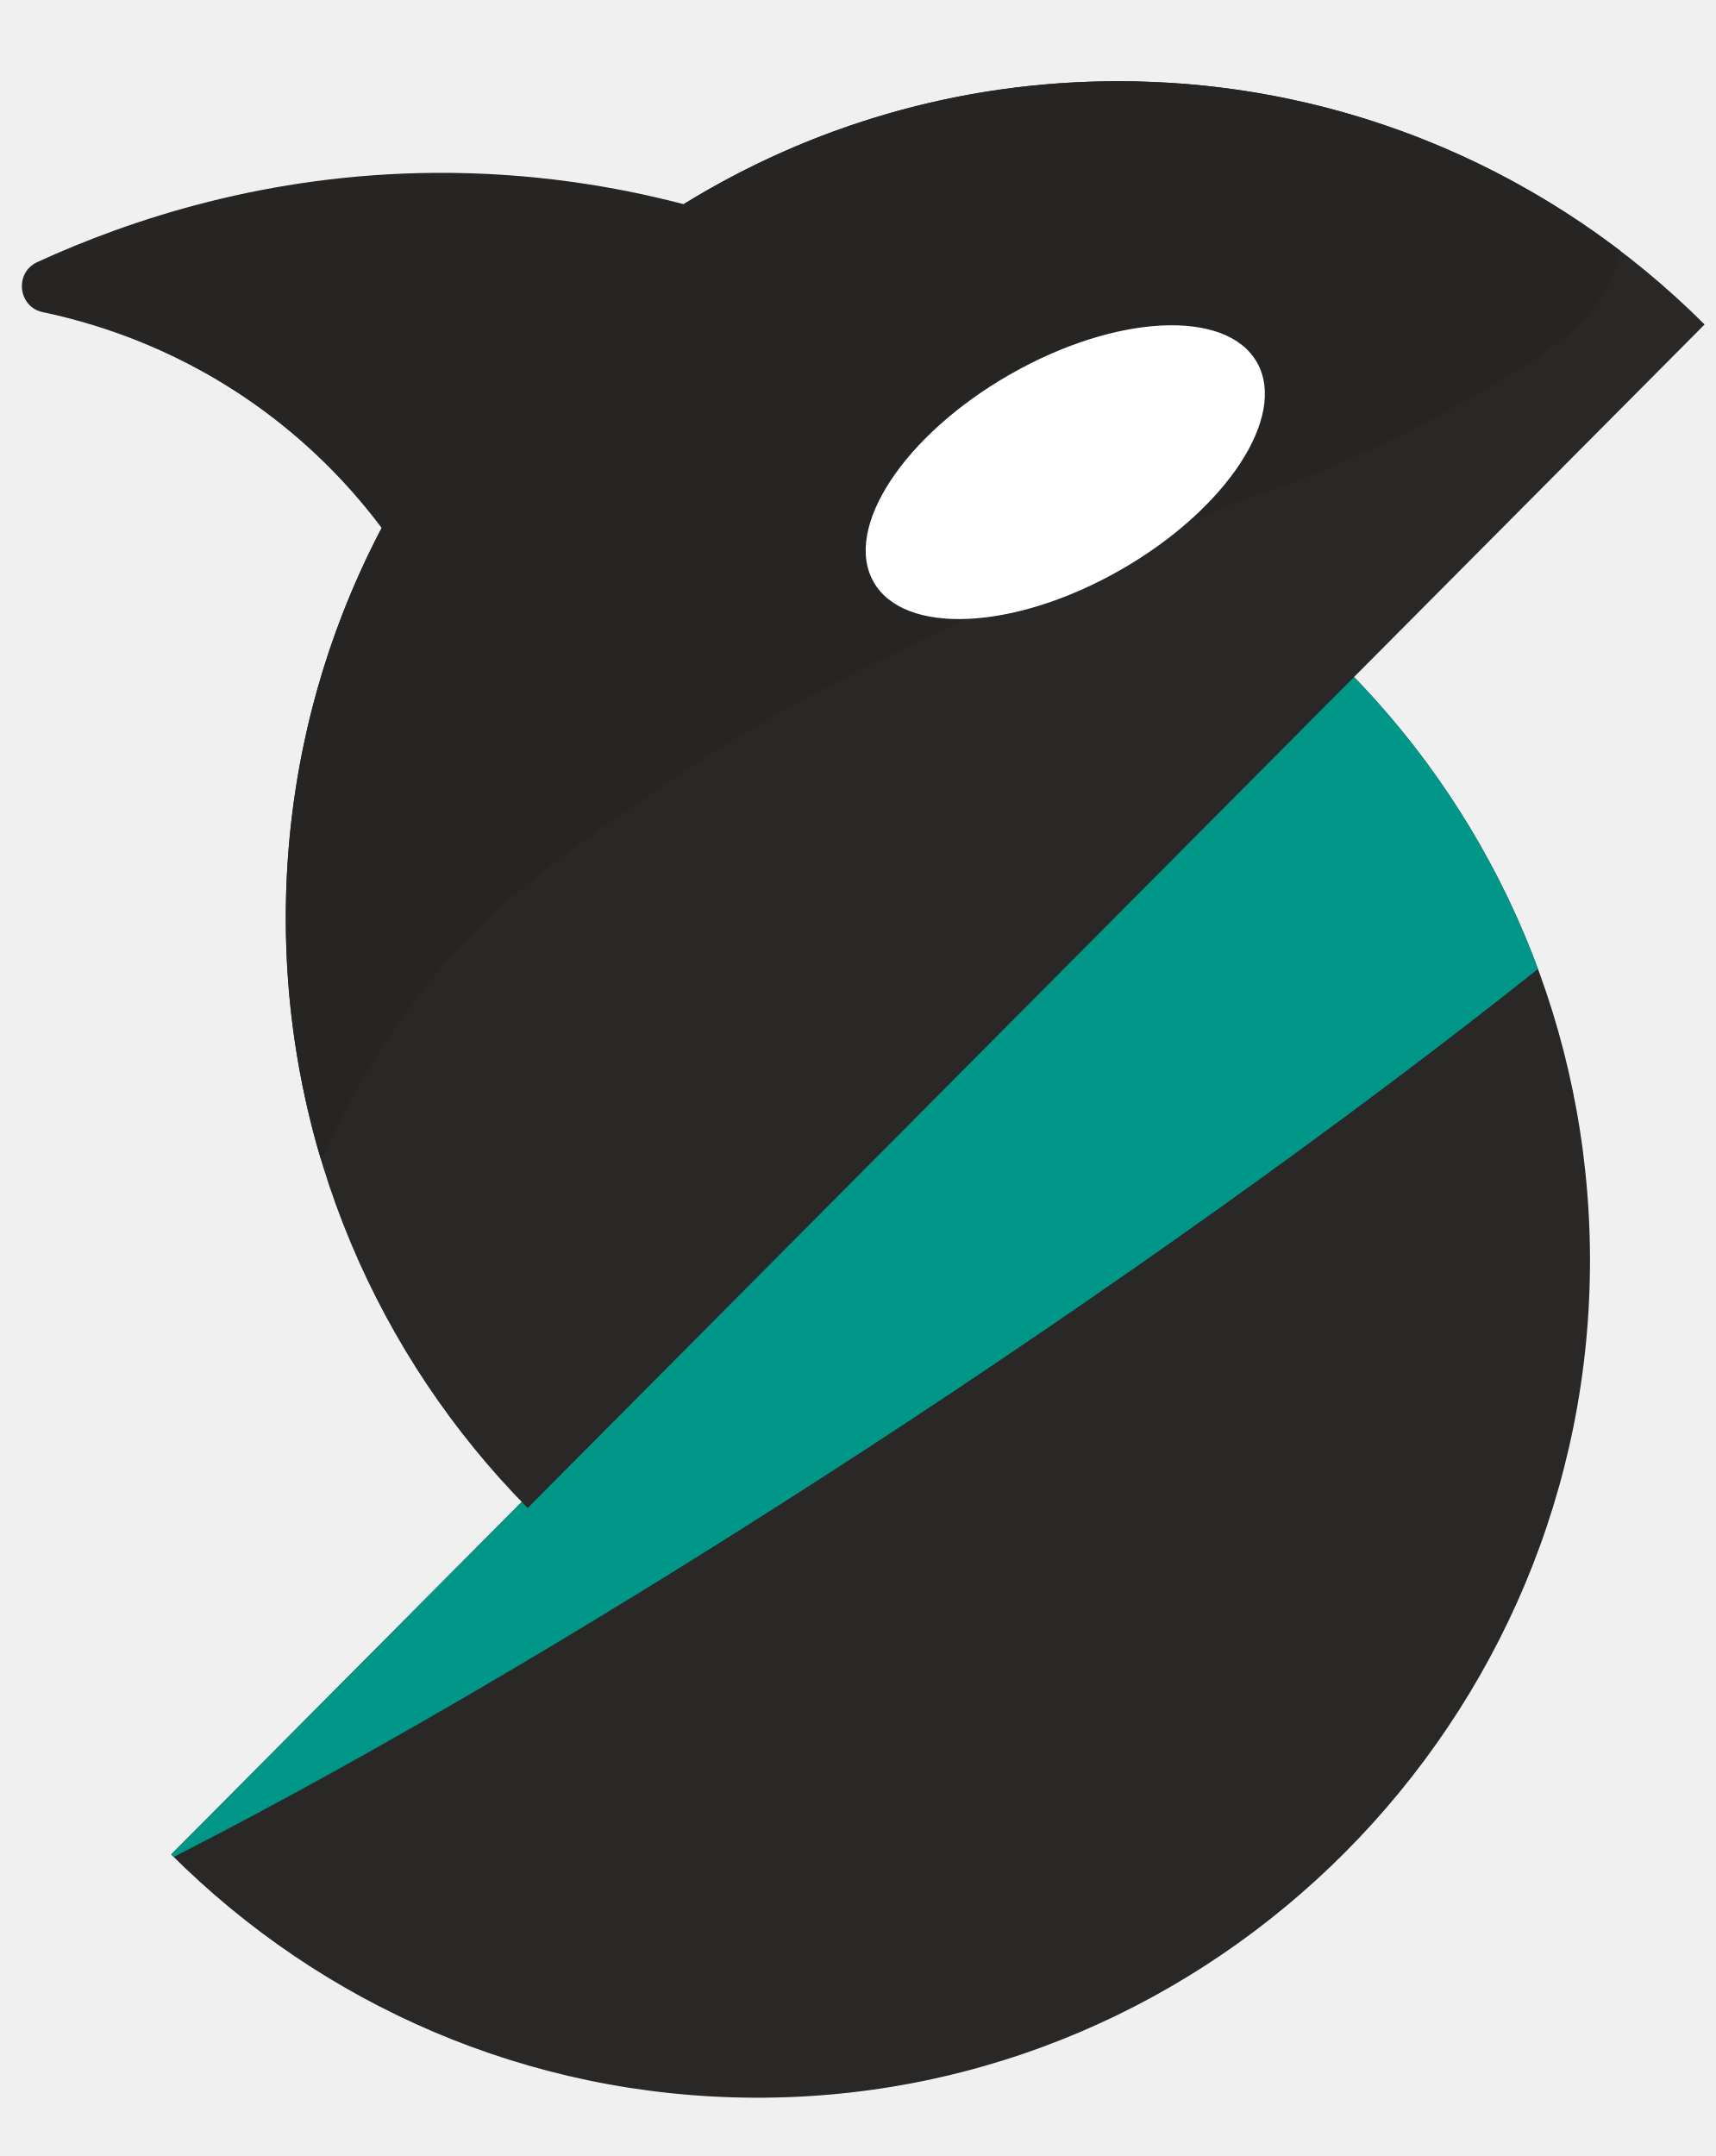
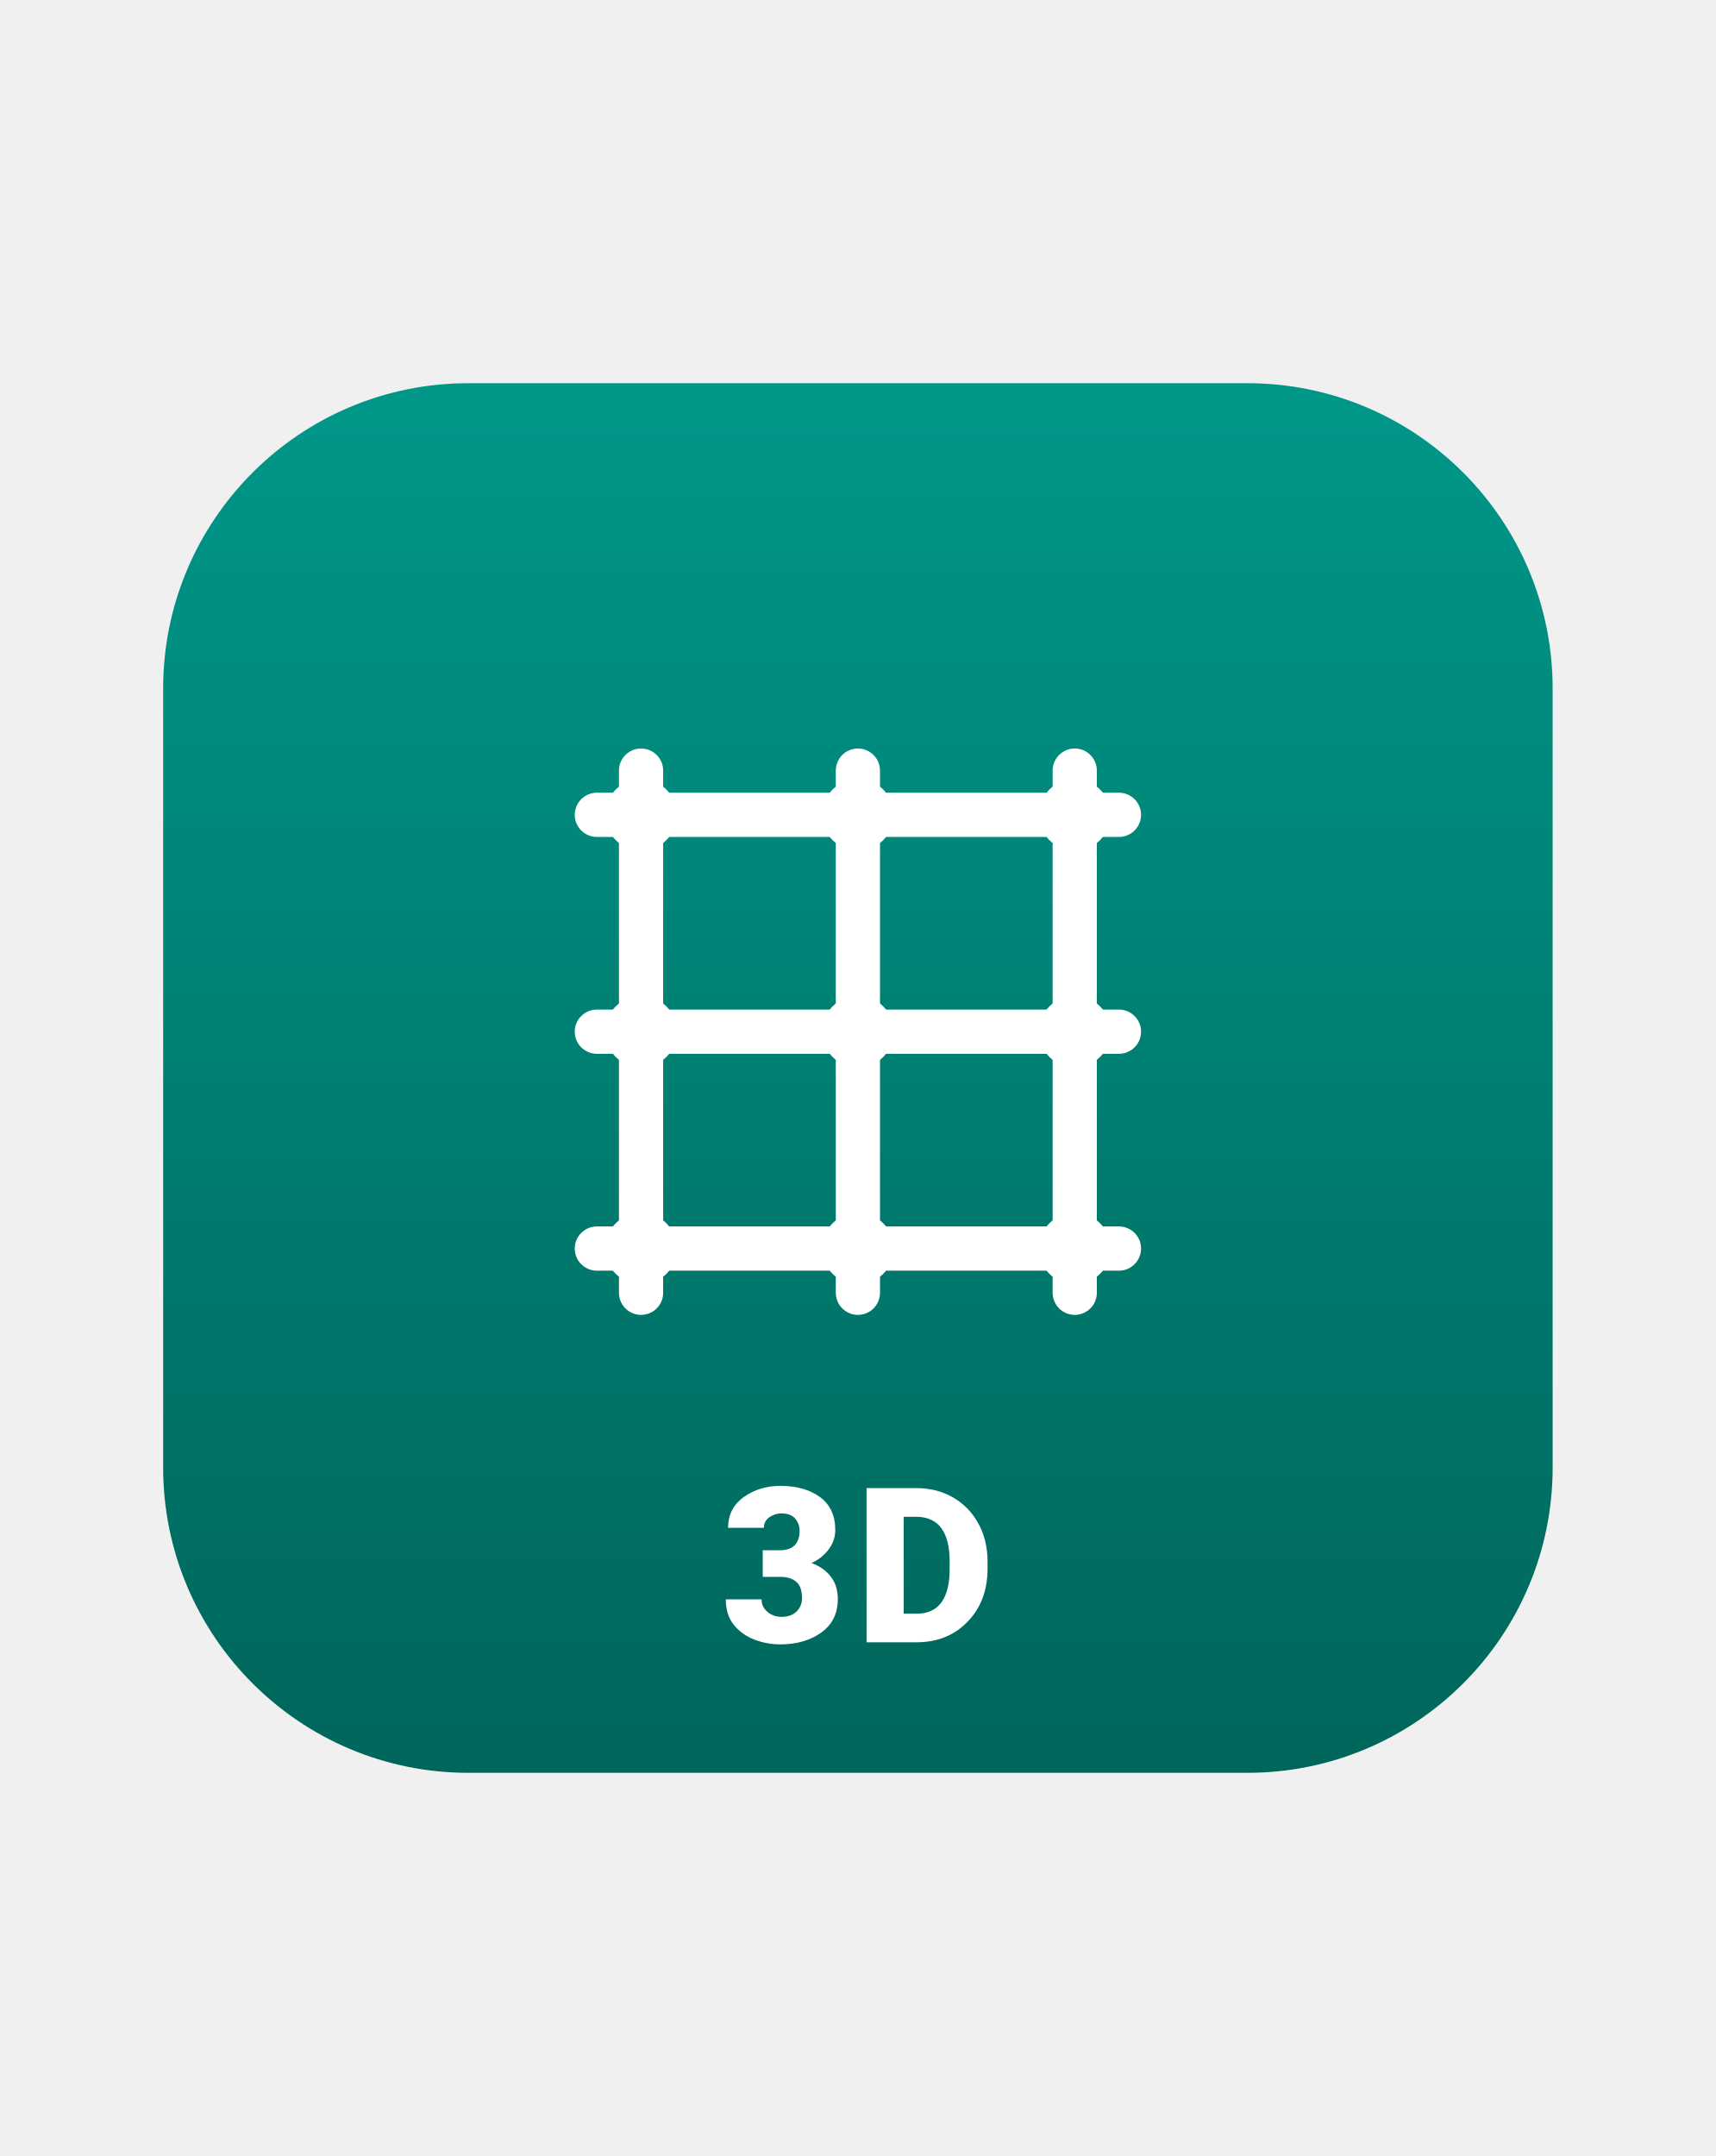
- <svg xmlns="http://www.w3.org/2000/svg" version="1.1" id="svg2" width="814.987" height="1023.993" viewBox="0 0 814.987 1023.993">
-   <defs id="defs6">
-     <clipPath clipPathUnits="userSpaceOnUse" id="clipPath16">
-       <path d="M 0,792 H 612 V 0 H 0 Z" id="path14" />
-     </clipPath>
+ <svg xmlns="http://www.w3.org/2000/svg" width="814.987" height="1023.993" viewBox="0 0 814.987 1023.993">
+   <defs>
+     <linearGradient id="bg" x1="0" y1="0" x2="0" y2="1">
+       <stop offset="0" stop-color="#009789" />
+       <stop offset="1" stop-color="#00665B" />
+     </linearGradient>
  </defs>
-   <g id="g8" transform="matrix(1.333333,0,0,-1.333333,1.3995581e-8,1055.996)">
-     <g id="g10" transform="translate(1.258952,16.06244)">
-       <g id="g12" clip-path="url(#clipPath16)">
-         <g id="g18" transform="translate(59.7287,115.3517)">
-           <path d="m 0,0 c 53.332,-53.285 126.698,-86.317 207.744,-86.646 164.049,-0.664 298.355,134.38 297.699,299.337 -0.324,81.496 -33.176,155.271 -86.17,208.899 z" style="fill:#292826;fill-opacity:1;fill-rule:nonzero;stroke:none" id="path20" />
-         </g>
-         <g id="g22" transform="translate(479.0017,536.9419)">
-           <path d="m 0,0 -419.273,-421.59 c 0.298,-0.298 0.606,-0.587 0.906,-0.884 146.894,74.925 348.023,206.579 486.003,316.297 C 52.756,-65.97 29.506,-29.859 0,0" style="fill:#009789;fill-opacity:1;fill-rule:nonzero;stroke:none" id="path24" />
-         </g>
-         <g id="g26" transform="translate(397.0372,747)">
-           <path d="m 0,0 c -163.742,0 -296.482,-133.473 -296.482,-298.121 0,-81.979 32.915,-156.223 86.172,-210.117 l 419.273,421.59 C 155.364,-33.096 81.529,0 0,0" style="fill:#292826;fill-opacity:1;fill-rule:nonzero;stroke:none" id="path28" />
-         </g>
-         <g id="g30" transform="translate(397.0372,747)">
-           <path d="m 0,0 c -56.714,0 -109.702,-16.022 -154.751,-43.796 -24.127,6.312 -54.061,11.37 -88.437,11.157 -59.938,-0.372 -108.713,-16.603 -141.822,-31.784 -8.218,-3.768 -6.898,-15.967 1.941,-17.829 21.801,-4.593 50.498,-14.324 78.883,-35.28 17.931,-13.238 31.574,-27.883 41.856,-41.597 -21.794,-41.504 -34.152,-88.793 -34.152,-138.992 0,-29.952 4.412,-58.865 12.586,-86.137 12.54,27.79 25.699,46.391 29.916,52.184 27.229,37.41 56.015,56.883 98.542,85.651 31.328,21.193 74.856,46.047 199.916,97.449 0,0 39.121,11.017 91.587,42.212 20.912,12.433 36.823,24.17 41.863,42.526 0.355,1.293 0.677,2.57 0.973,3.83 C 129.175,-22.506 67.208,0 0,0" style="fill:#262523;fill-opacity:1;fill-rule:nonzero;stroke:none" id="path32" />
-         </g>
-         <g id="g34" transform="translate(446.5563,646.8041)">
-           <path d="m 0,0 c 10.875,-19.229 -10.891,-52.305 -48.616,-73.879 -37.725,-21.573 -77.124,-23.474 -88,-4.245 -10.875,19.229 10.891,52.305 48.617,73.879 C -50.274,17.328 -10.875,19.229 0,0" style="fill:#ffffff;fill-opacity:1;fill-rule:nonzero;stroke:none" id="path36" />
-         </g>
-       </g>
-     </g>
+   <rect x="77.5" y="182" width="660" height="660" rx="145" fill="url(#bg)" />
+   <g transform="translate(407.5 490)" stroke="#FFFFFF" stroke-width="21" stroke-linecap="round" fill="none">
+     <line x1="-103" y1="-124" x2="-103" y2="124" />
+     <line x1="0" y1="-124" x2="0" y2="124" />
+     <line x1="103" y1="-124" x2="103" y2="124" />
+     <line x1="-124" y1="-103" x2="124" y2="-103" />
+     <line x1="-124" y1="0" x2="124" y2="0" />
+     <line x1="-124" y1="103" x2="124" y2="103" />
  </g>
+   <g transform="translate(407.5 490)" fill="#FFFFFF">
+     <circle cx="-103" cy="-103" r="17" />
+     <circle cx="0" cy="-103" r="17" />
+     <circle cx="103" cy="-103" r="17" />
+     <circle cx="-103" cy="0" r="17" />
+     <circle cx="0" cy="0" r="17" />
+     <circle cx="103" cy="0" r="17" />
+     <circle cx="-103" cy="103" r="17" />
+     <circle cx="0" cy="103" r="17" />
+     <circle cx="103" cy="103" r="17" />
+   </g>
+   <text x="407.5" y="780" text-anchor="middle" font-family="-apple-system, Segoe UI, Roboto, sans-serif" font-weight="800" font-size="103" fill="#FFFFFF" letter-spacing="4">3D</text>
</svg>
